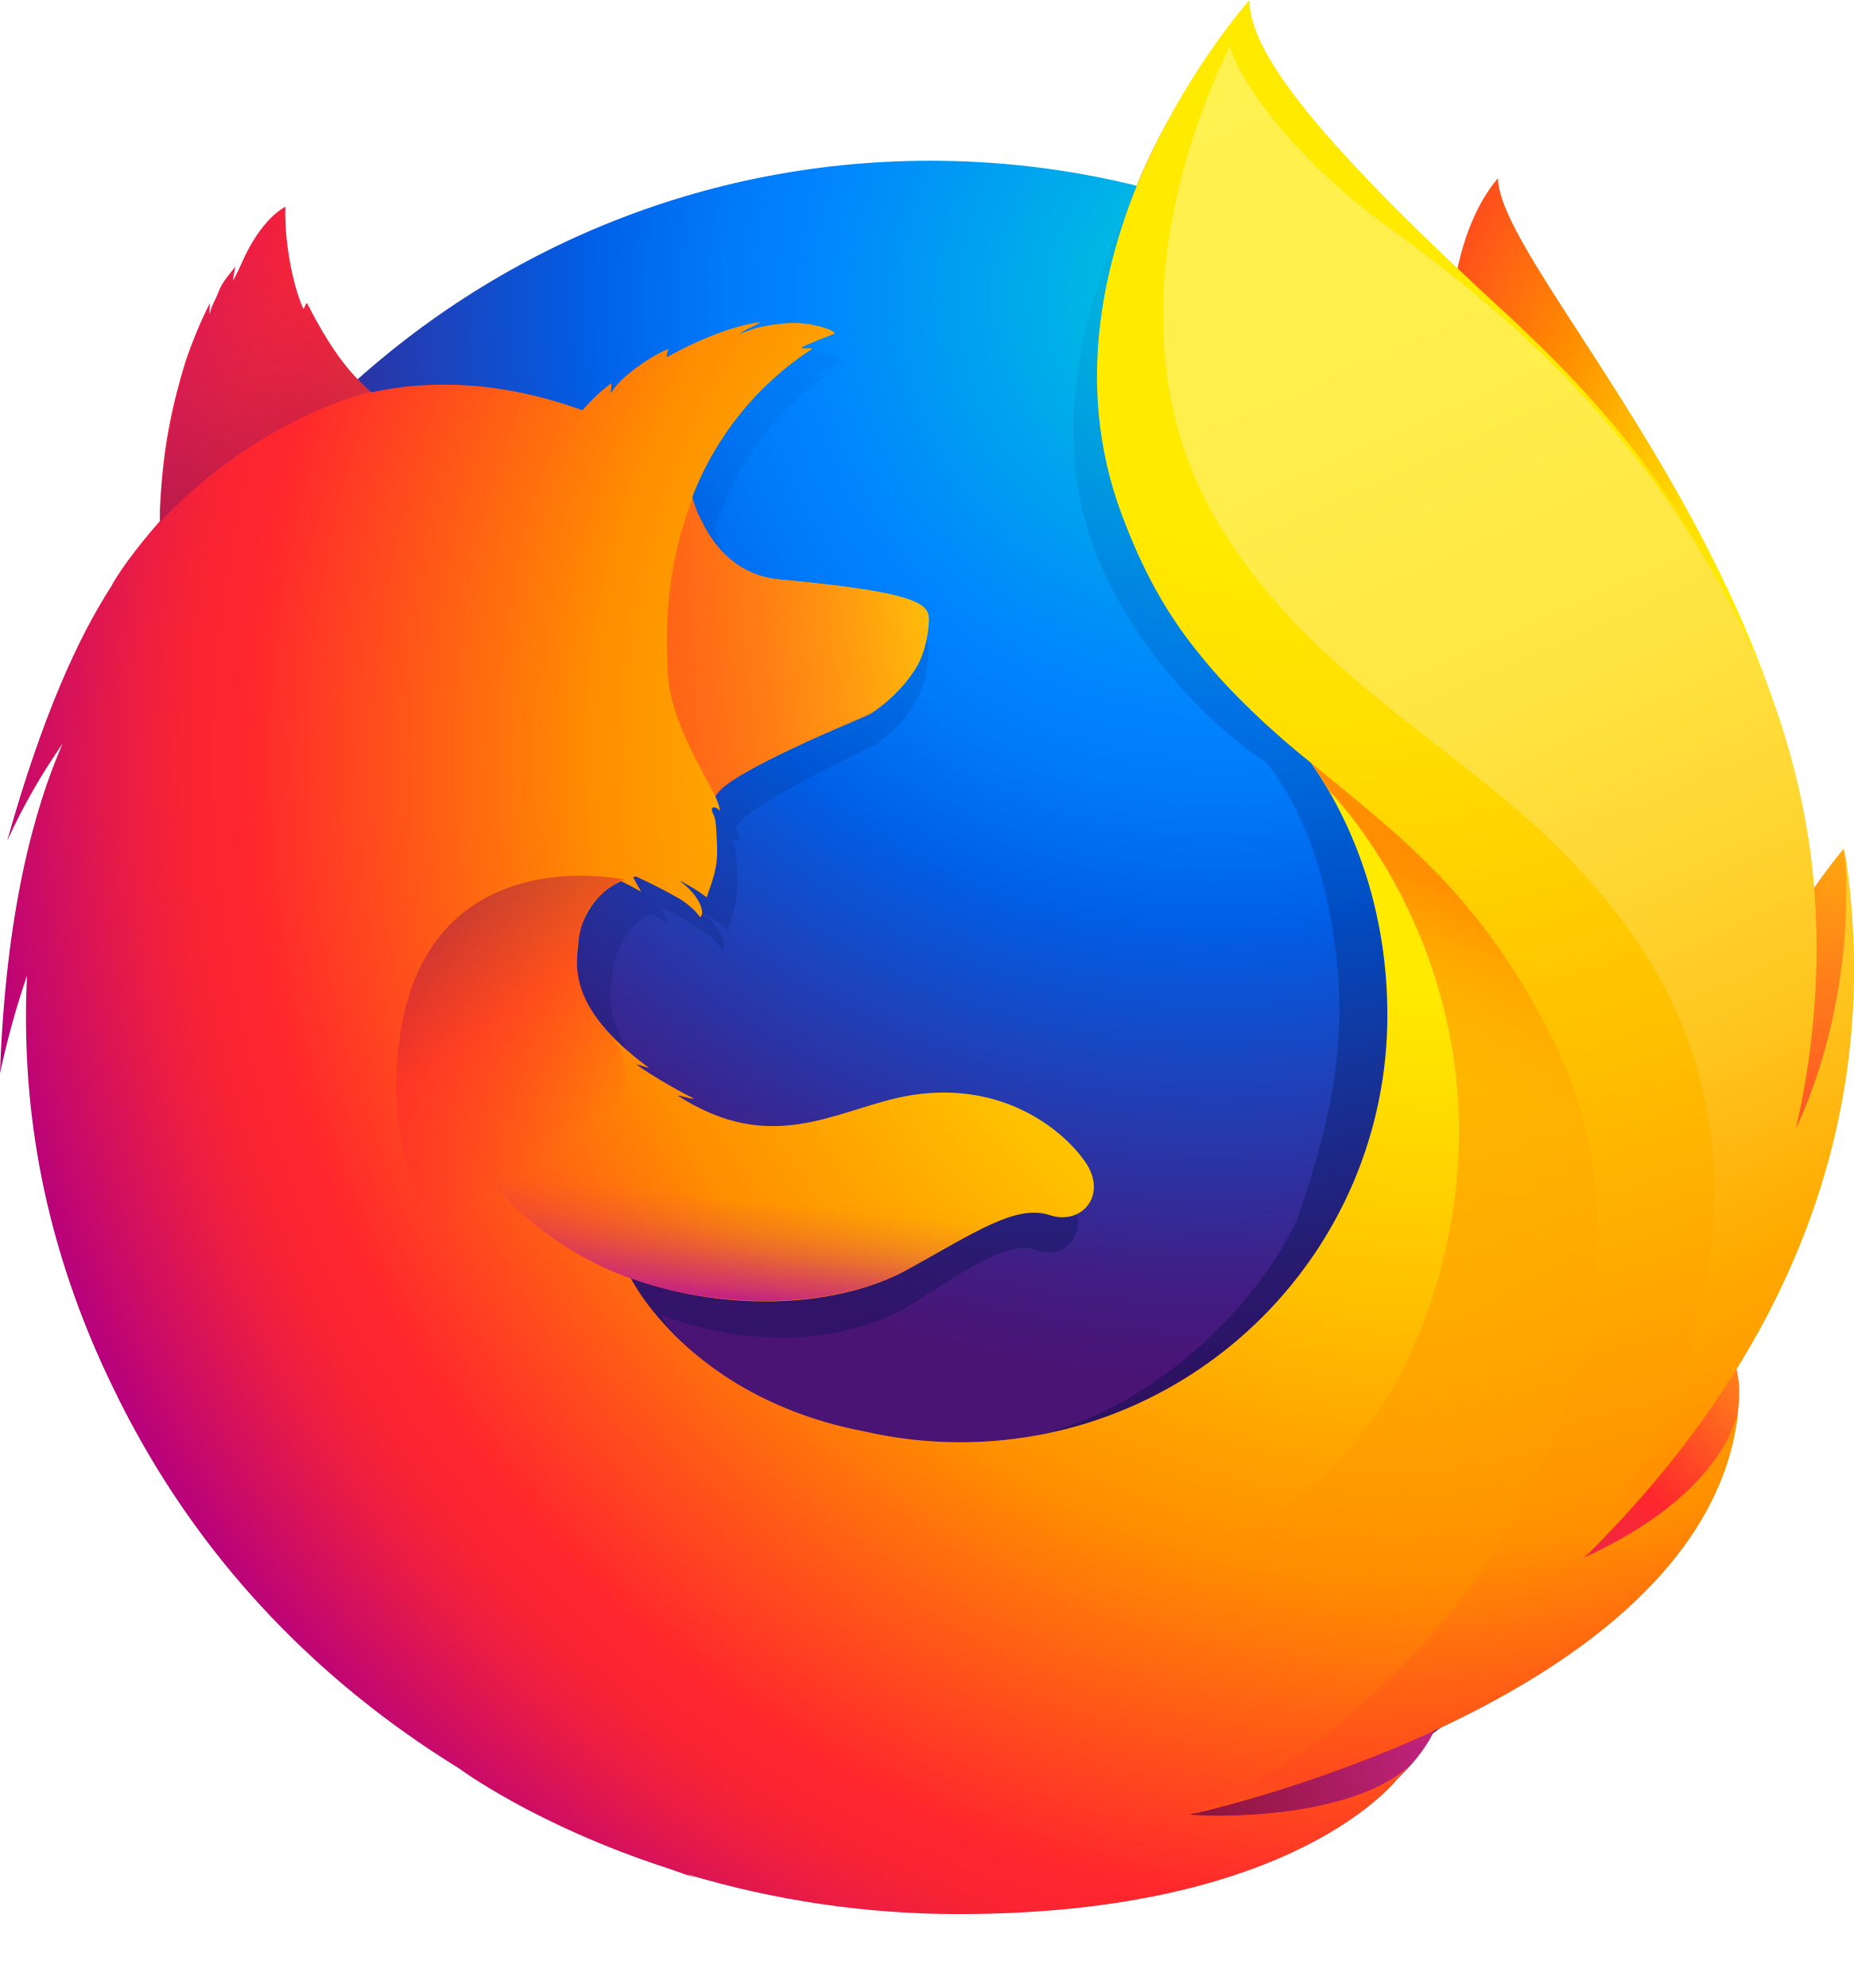
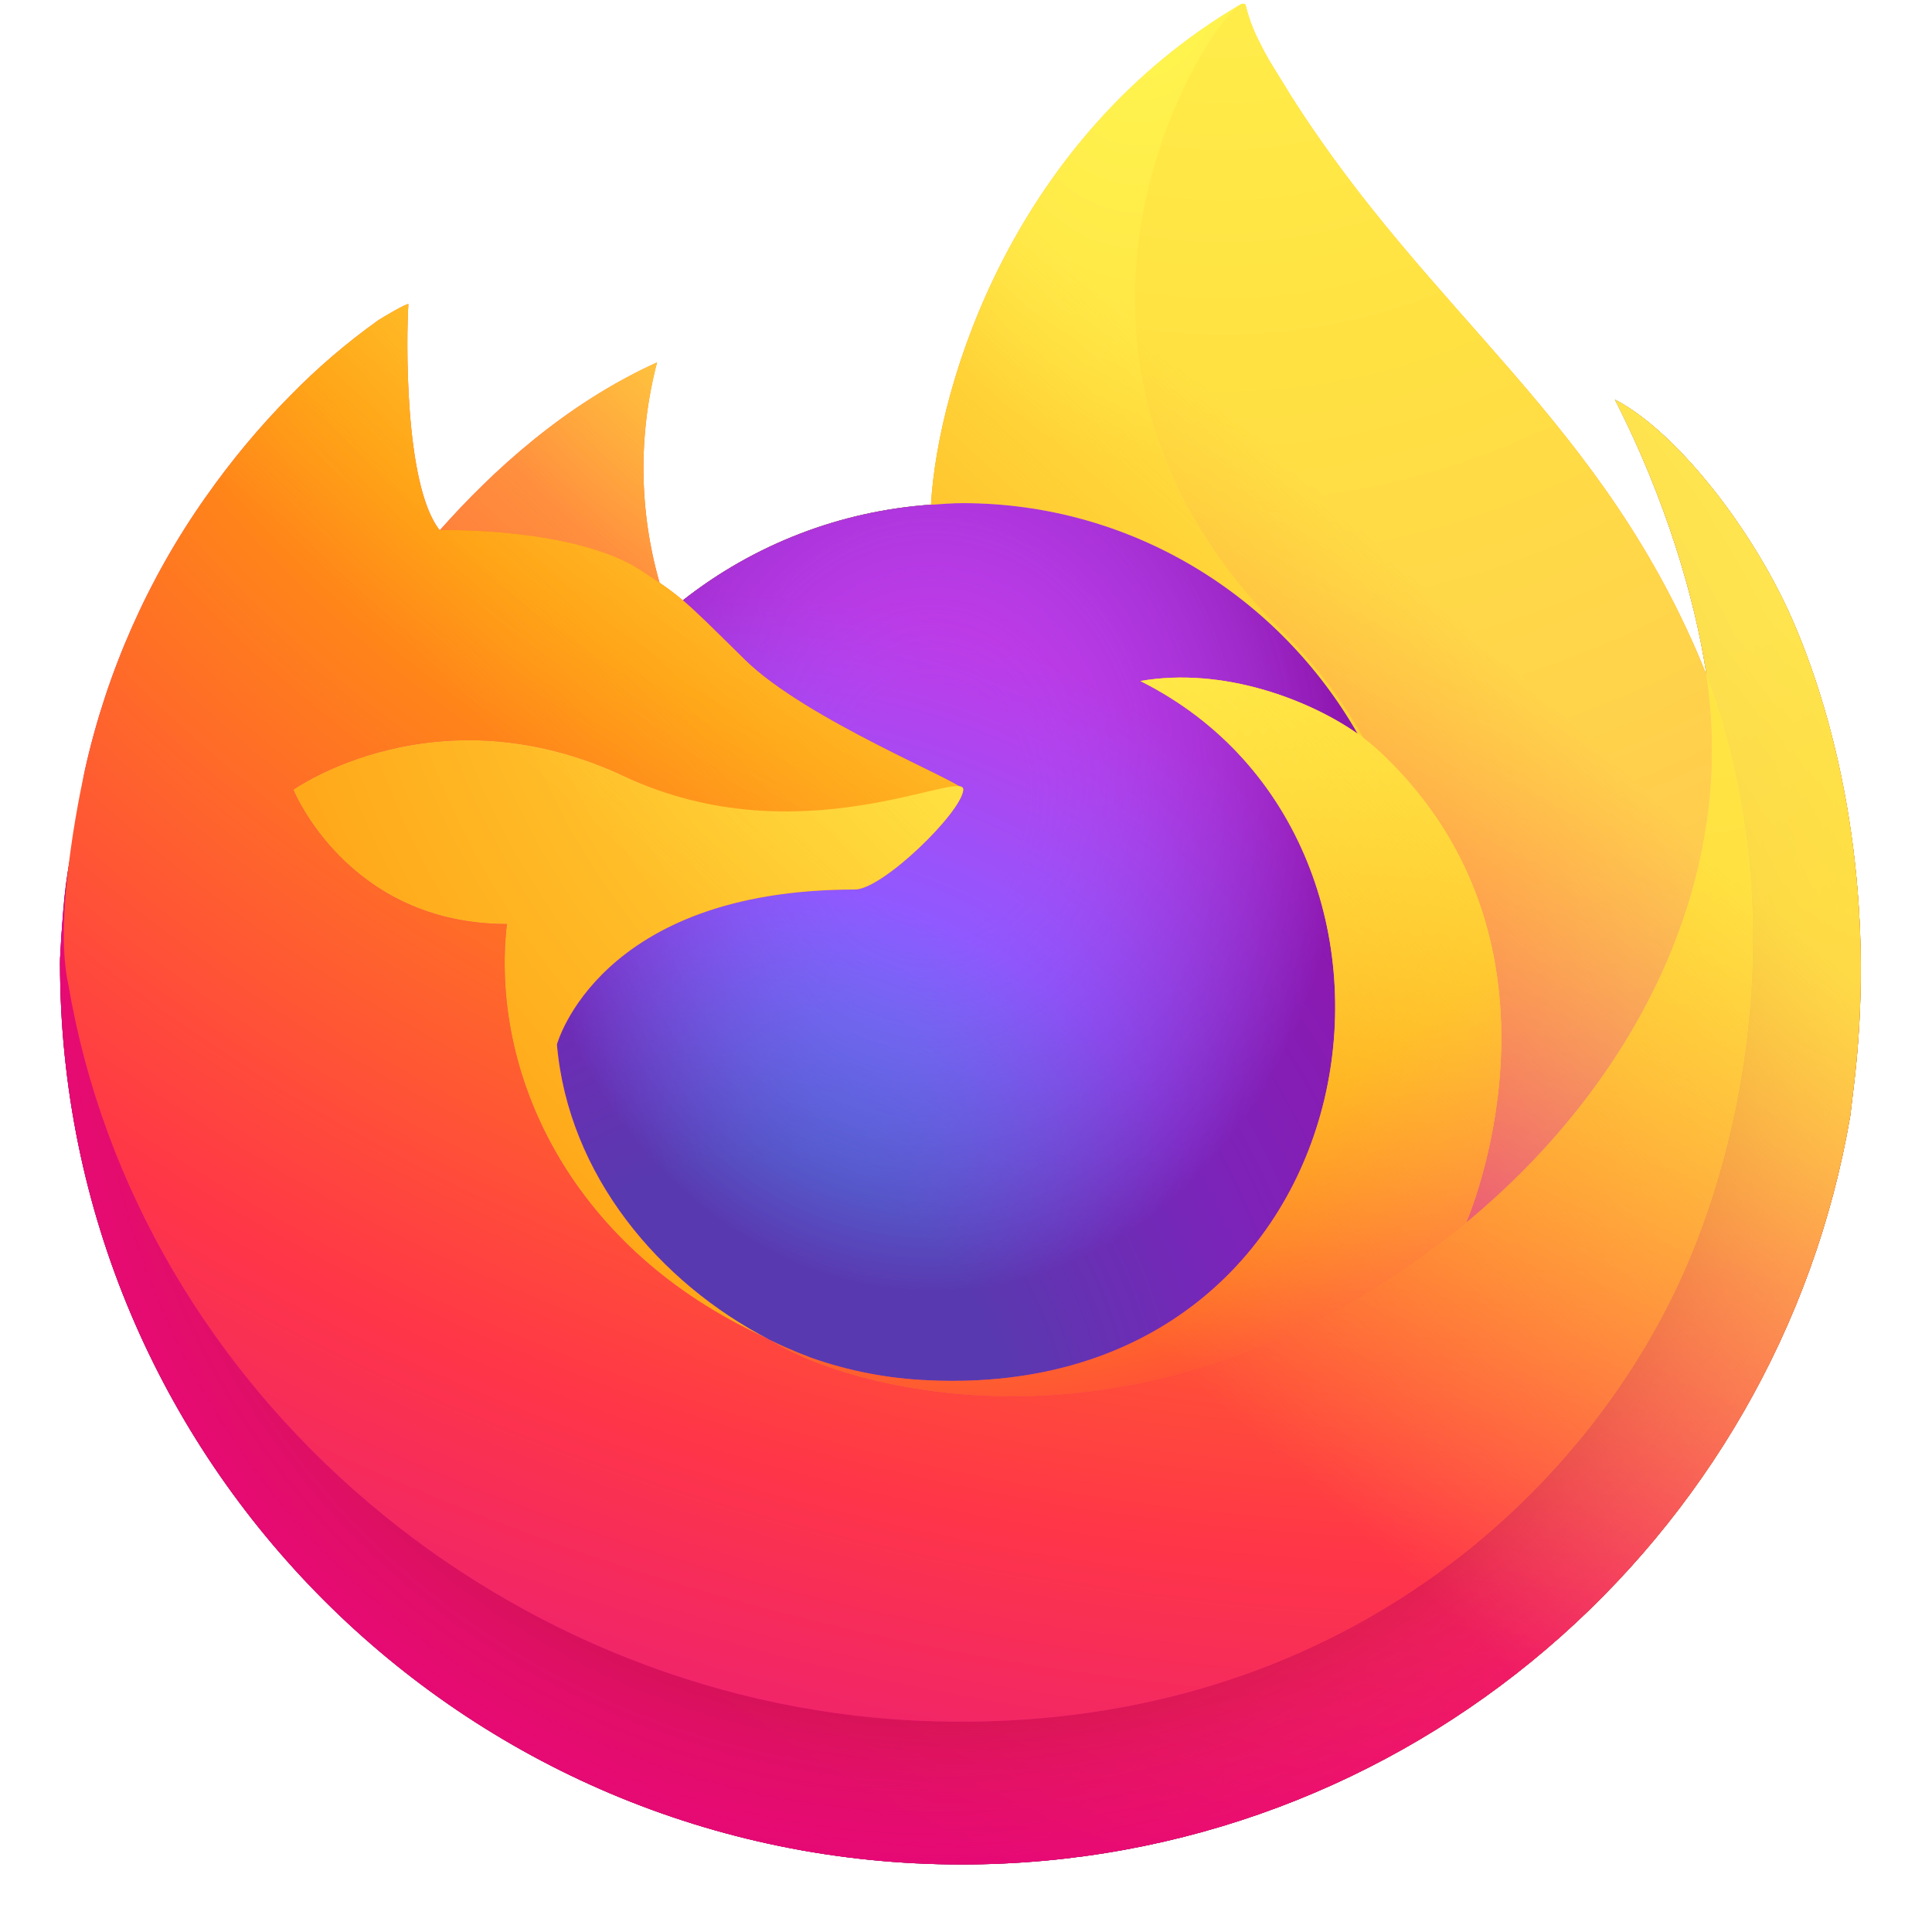
- <svg xmlns="http://www.w3.org/2000/svg" viewBox="0 0 953 1022">
-   <radialGradient id="a" cx="-14516" cy="-8331.1" r="450.88" fx="-14544" gradientTransform="matrix(.76 .03 -.05 1.12 11552 10071)" gradientUnits="userSpaceOnUse">
-     <stop offset=".1" stop-color="#ffea00" />
-     <stop offset=".17" stop-color="#ffde00" />
-     <stop offset=".28" stop-color="#ffbf00" />
-     <stop offset=".43" stop-color="#ff8e00" />
-     <stop offset=".77" stop-color="#ff272d" />
-     <stop offset=".87" stop-color="#e0255a" />
-     <stop offset=".95" stop-color="#cc2477" />
-     <stop offset="1" stop-color="#c42482" />
+ <svg xmlns="http://www.w3.org/2000/svg" xmlns:xlink="http://www.w3.org/1999/xlink" viewBox="0 0 51500 51500">
+   <radialGradient id="b" cx="87.4%" cy="-12.9%" r="128%" gradientTransform="matrix(.8 0 0 1 .18 .13)">
+     <stop offset=".13" stop-color="#ffbd4f" />
+     <stop offset=".28" stop-color="#ff980e" />
+     <stop offset=".47" stop-color="#ff3750" />
+     <stop offset=".78" stop-color="#eb0878" />
+     <stop offset=".86" stop-color="#e50080" />
  </radialGradient>
-   <radialGradient id="b" cx="-7564.7" cy="-7923.6" r="791.23" gradientTransform="matrix(1.23 0 0 1.23 9929.8 9899.4)" gradientUnits="userSpaceOnUse">
-     <stop offset="0" stop-color="#00ccda" />
-     <stop offset=".22" stop-color="#0083ff" />
-     <stop offset=".26" stop-color="#007af9" />
-     <stop offset=".33" stop-color="#0060e8" />
-     <stop offset=".33" stop-color="#005fe7" />
-     <stop offset=".44" stop-color="#2639ad" />
-     <stop offset=".52" stop-color="#401e84" />
-     <stop offset=".57" stop-color="#4a1475" />
+   <radialGradient id="d" cx="49%" cy="40%" r="128%" gradientTransform="matrix(.82 0 0 1 .09 0)">
+     <stop offset=".3" stop-color="#960e18" />
+     <stop offset=".35" stop-color="#b11927" stop-opacity=".74" />
+     <stop offset=".43" stop-color="#db293d" stop-opacity=".34" />
+     <stop offset=".5" stop-color="#f5334b" stop-opacity=".1" />
+     <stop offset=".53" stop-color="#ff3750" stop-opacity="0" />
  </radialGradient>
-   <linearGradient id="c" x1="540.67" x2="349.23" y1="729.19" y2="102.96" gradientUnits="userSpaceOnUse">
-     <stop offset="0" stop-color="#000f43" stop-opacity=".4" />
-     <stop offset=".48" stop-color="#001962" stop-opacity=".17" />
-     <stop offset="1" stop-color="#002079" stop-opacity="0" />
+   <radialGradient id="e" cx="48%" cy="-12%" r="140%">
+     <stop offset=".13" stop-color="#fff44f" />
+     <stop offset=".53" stop-color="#ff980e" />
+   </radialGradient>
+   <radialGradient id="f" cx="22.76%" cy="110.11%" r="100%">
+     <stop offset=".35" stop-color="#3a8ee6" />
+     <stop offset=".67" stop-color="#9059ff" />
+     <stop offset="1" stop-color="#c139e6" />
+   </radialGradient>
+   <radialGradient id="h" cx="52%" cy="33%" r="59%" gradientTransform="scale(.9 1)">
+     <stop offset=".21" stop-color="#9059ff" stop-opacity="0" />
+     <stop offset=".97" stop-color="#6e008b" stop-opacity=".6" />
+   </radialGradient>
+   <radialGradient id="i" cx="210%" cy="-100%" r="290%">
+     <stop offset=".1" stop-color="#ffe226" />
+     <stop offset=".79" stop-color="#ff7139" />
+   </radialGradient>
+   <radialGradient id="j" cx="84%" cy="-41%" r="180%">
+     <stop offset=".11" stop-color="#fff44f" />
+     <stop offset=".46" stop-color="#ff980e" />
+     <stop offset=".72" stop-color="#ff3647" />
+     <stop offset=".9" stop-color="#e31587" />
+   </radialGradient>
+   <radialGradient id="k" cx="16.1%" cy="-18.6%" r="348.8%" gradientTransform="matrix(.10453 .46743 -.99452 .04913 -.05 -.26)">
+     <stop offset="0" stop-color="#fff44f" />
+     <stop offset=".3" stop-color="#ff980e" />
+     <stop offset=".57" stop-color="#ff3647" />
+     <stop offset=".74" stop-color="#e31587" />
+   </radialGradient>
+   <radialGradient id="l" cx="18.9%" cy="-42.5%" r="238.4%">
+     <stop offset=".14" stop-color="#fff44f" />
+     <stop offset=".48" stop-color="#ff980e" />
+     <stop offset=".66" stop-color="#ff3647" />
+     <stop offset=".9" stop-color="#e31587" />
+   </radialGradient>
+   <radialGradient id="m" cx="159.3%" cy="-44.72%" r="313.1%">
+     <stop offset=".09" stop-color="#fff44f" />
+     <stop offset=".63" stop-color="#ff980e" />
+   </radialGradient>
+   <linearGradient id="a" x1="87.25%" x2="9.4%" y1="15.5%" y2="93.1%">
+     <stop offset=".05" stop-color="#fff44f" />
+     <stop offset=".37" stop-color="#ff980e" />
+     <stop offset=".53" stop-color="#ff3647" />
+     <stop offset=".7" stop-color="#e31587" />
  </linearGradient>
-   <radialGradient id="d" cx="-8295.9" cy="-6518.6" r="266.89" gradientTransform="matrix(1.22 .12 -.12 1.22 10304 9602)" gradientUnits="userSpaceOnUse">
-     <stop offset="0" stop-color="#ffea00" />
-     <stop offset=".5" stop-color="#ff272d" />
-     <stop offset="1" stop-color="#c42482" />
-   </radialGradient>
-   <radialGradient id="e" cx="-8320.1" cy="-6774.5" r="445.68" gradientTransform="matrix(1.22 .12 -.12 1.22 10304 9602)" gradientUnits="userSpaceOnUse">
-     <stop offset="0" stop-color="#ffe900" />
-     <stop offset=".16" stop-color="#ffaf0e" />
-     <stop offset=".32" stop-color="#ff7a1b" />
-     <stop offset=".47" stop-color="#ff4e26" />
-     <stop offset=".62" stop-color="#ff2c2e" />
-     <stop offset=".76" stop-color="#ff1434" />
-     <stop offset=".89" stop-color="#ff0538" />
-     <stop offset="1" stop-color="#ff0039" />
-   </radialGradient>
-   <radialGradient id="f" cx="-8257" cy="-6361.3" r="408.96" gradientTransform="matrix(1.22 .12 -.12 1.22 10304 9602)" gradientUnits="userSpaceOnUse">
-     <stop offset="0" stop-color="#ff272d" />
-     <stop offset=".5" stop-color="#c42482" />
-     <stop offset=".99" stop-color="#620700" />
-   </radialGradient>
-   <radialGradient id="g" cx="715.19" cy="394.04" r="782.18" fx="743.17" fy="380.21" gradientUnits="userSpaceOnUse">
-     <stop offset=".16" stop-color="#ffea00" />
-     <stop offset=".23" stop-color="#ffde00" />
-     <stop offset=".37" stop-color="#ffbf00" />
-     <stop offset=".54" stop-color="#ff8e00" />
-     <stop offset=".76" stop-color="#ff272d" />
-     <stop offset=".8" stop-color="#f92433" />
-     <stop offset=".84" stop-color="#e91c45" />
-     <stop offset=".89" stop-color="#cf0e62" />
-     <stop offset=".94" stop-color="#b5007f" />
-   </radialGradient>
-   <radialGradient id="h" cx="670.34" cy="31.29" r="891.45" gradientUnits="userSpaceOnUse">
-     <stop offset=".28" stop-color="#ffea00" />
-     <stop offset=".4" stop-color="#fd0" />
-     <stop offset=".63" stop-color="#ffba00" />
-     <stop offset=".86" stop-color="#ff9100" />
-     <stop offset=".93" stop-color="#ff6711" />
-     <stop offset=".99" stop-color="#ff4a1d" />
-   </radialGradient>
-   <linearGradient id="i" x1="150.45" x2="534.39" y1="375.21" y2="316.53" gradientUnits="userSpaceOnUse">
-     <stop offset="0" stop-color="#c42482" stop-opacity=".5" />
-     <stop offset=".47" stop-color="#ff272d" stop-opacity=".5" />
-     <stop offset=".49" stop-color="#ff2c2c" stop-opacity=".5" />
-     <stop offset=".68" stop-color="#ff7a1a" stop-opacity=".72" />
-     <stop offset=".83" stop-color="#ffb20d" stop-opacity=".87" />
-     <stop offset=".94" stop-color="#ffd605" stop-opacity=".96" />
-     <stop offset="1" stop-color="#ffe302" />
+   <linearGradient id="n" x1="80%" x2="18%" y1="14%" y2="84%">
+     <stop offset=".17" stop-color="#fff44f" stop-opacity=".8" />
+     <stop offset=".6" stop-color="#fff44f" stop-opacity="0" />
  </linearGradient>
-   <linearGradient id="j" x1="142.58" x2="102.54" y1="265.27" y2="121.32" gradientUnits="userSpaceOnUse">
-     <stop offset="0" stop-color="#891551" stop-opacity=".6" />
-     <stop offset="1" stop-color="#c42482" stop-opacity="0" />
-   </linearGradient>
-   <linearGradient id="k" x1="220.55" x2="303.03" y1="465.39" y2="580.61" gradientUnits="userSpaceOnUse">
-     <stop offset=".01" stop-color="#891551" stop-opacity=".5" />
-     <stop offset=".48" stop-color="#ff272d" stop-opacity=".5" />
-     <stop offset="1" stop-color="#ff272d" stop-opacity="0" />
-   </linearGradient>
-   <linearGradient id="l" x1="378.25" x2="385.79" y1="667.12" y2="593.1" gradientUnits="userSpaceOnUse">
-     <stop offset="0" stop-color="#c42482" />
-     <stop offset=".08" stop-color="#c42482" stop-opacity=".8" />
-     <stop offset=".21" stop-color="#c42482" stop-opacity=".57" />
-     <stop offset=".33" stop-color="#c42482" stop-opacity=".36" />
-     <stop offset=".45" stop-color="#c42482" stop-opacity=".2" />
-     <stop offset=".56" stop-color="#c42482" stop-opacity=".1" />
-     <stop offset=".67" stop-color="#c42482" stop-opacity=".02" />
-     <stop offset=".77" stop-color="#c42482" stop-opacity="0" />
-   </linearGradient>
-   <linearGradient id="m" x1="620.53" x2="926.19" y1="36.12" y2="719.61" gradientUnits="userSpaceOnUse">
-     <stop offset="0" stop-color="#fff14f" />
-     <stop offset=".27" stop-color="#ffee4c" />
-     <stop offset=".45" stop-color="#ffe643" />
-     <stop offset=".61" stop-color="#ffd834" />
-     <stop offset=".76" stop-color="#ffc41e" />
-     <stop offset=".89" stop-color="#ffab02" />
-     <stop offset=".9" stop-color="#ffa900" />
-     <stop offset=".95" stop-color="#ffa000" />
-     <stop offset="1" stop-color="#ff9100" />
-   </linearGradient>
-   <linearGradient id="n" x1="680.88" x2="536.1" y1="429.21" y2="817.96" gradientUnits="userSpaceOnUse">
-     <stop offset="0" stop-color="#ff8e00" />
-     <stop offset=".04" stop-color="#ff8e00" stop-opacity=".86" />
-     <stop offset=".08" stop-color="#ff8e00" stop-opacity=".73" />
-     <stop offset=".13" stop-color="#ff8e00" stop-opacity=".63" />
-     <stop offset=".18" stop-color="#ff8e00" stop-opacity=".56" />
-     <stop offset=".23" stop-color="#ff8e00" stop-opacity=".5" />
-     <stop offset=".28" stop-color="#ff8e00" stop-opacity=".5" />
-     <stop offset=".39" stop-color="#ff8e00" stop-opacity=".48" />
-     <stop offset=".52" stop-color="#ff8e00" stop-opacity=".42" />
-     <stop offset=".68" stop-color="#ff8e00" stop-opacity=".3" />
-     <stop offset=".84" stop-color="#ff8e00" stop-opacity=".17" />
-     <stop offset="1" stop-color="#ff8e00" stop-opacity="0" />
-   </linearGradient>
-   <path fill="url(#a)" d="M770.28 91.56c-23.95 27.88-35.1 90.64-10.82 154.26s61.5 49.8 84.7 114.67c30.62 85.6 16.37 200.6 16.37 200.6s36.8 106.6 62.47-6.63c56.8-212.7-152.72-410.5-152.72-462.9z" />
-   <path fill="url(#b)" d="M478.07 974.64c245.24 0 443.9-199.74 443.9-446s-198.66-446-443.66-446S34.65 282.32 34.65 528.6c-.47 246.53 198.42 446.03 443.42 446.03z" />
-   <path fill="url(#c)" d="M810.67 803.64a246.89 246.89 0 0 1-30.12 18.18 704 704 0 0 0 38.3-63c9.46-10.47 18.13-20.65 25.2-31.65 3.44-5.4 7.3-12.08 11.42-19.82 24.92-44.9 52.4-117.56 53.18-192.2v-5.66a257.6 257.6 0 0 0-5.71-55.75l.56 4.3-.64-3.3c.37 2 .66 4 1 6 5.1 43.22 1.47 85.37-16.68 116.45l-.87 1.32c9.4-47.23 12.56-99.4 2.1-151.6 0 0-4.2-25.38-35.38-102.44-18-44.35-49.83-80.72-78-107.2-24.7-30.55-47.1-51-59.47-64.06-25.82-27.2-36.64-47.57-41.1-60.87-3.85-1.93-53.14-49.8-57.05-51.63-21.5 33.35-89.16 137.67-57 235.15 14.58 44.17 51.47 90 90.07 115.74 1.7 1.94 23 25 33.1 77.16 10.45 53.85 5 95.86-16.54 158-25.3 54.5-90.07 108.4-150.72 113.9-129.67 11.78-177.15-65.1-177.15-65.1 46.34 18.52 97.57 14.65 128.72-4.56 31.4-19.43 50.4-33.83 65.8-28.15C548.86 648.43 561 632 550.1 615a78.5 78.5 0 0 0-79.4-34.57c-31.43 5.1-60.23 30-101.4 5.9a85.53 85.53 0 0 1-7.73-5.06c-2.7-1.8 8.83 2.72 6.13.7-8-4.35-22.2-13.84-25.88-17.22-.6-.56 6.22 2.18 5.6 1.62-38.5-31.7-33.7-53.13-32.5-66.57 1-10.75 8-24.52 19.75-30.1 5.7 3.1 9.24 5.48 9.24 5.48l-3.74-7.58c.46-.2.9-.15 1.36-.34 4.66 2.25 15 8.1 20.4 11.67 7.07 5 9.33 9.44 9.33 9.44s1.86-1 .48-5.37c-.5-1.78-2.65-7.45-9.65-13.17h.44a81.2 81.2 0 0 1 11.87 8.24c2-7.18 5.53-14.68 4.75-28.1-.48-9.43-.26-11.87-1.92-15.5-1.5-3.13.83-4.35 3.42-1.1a32.83 32.83 0 0 0-2.21-7.4v-.24c3.23-11.24 68.25-40.46 73-43.88a67.36 67.36 0 0 0 19.13-20.8c3.62-5.76 6.34-13.85 7-26.1.36-8.84-3.76-14.73-69.5-21.62-18-1.77-28.53-14.8-34.53-26.82-1.1-2.6-2.2-4.94-3.33-7.28a58 58 0 0 1-2.56-8.43c10.75-30.87 28.8-57 55.37-76.7 1.45-1.32-5.78.34-4.34-1 1.7-1.54 12.7-6 14.8-7 2.54-1.2-10.88-6.9-22.73-5.5-12.07 1.36-14.63 2.8-21.07 5.53 2.67-2.66 11.17-6.15 9.18-6.13-13 2-29.18 9.56-43 18.12a10.73 10.73 0 0 1 .83-4.35c-6.44 2.73-22.26 13.8-26.87 23.14a44.33 44.33 0 0 0 .27-5.4 84.48 84.48 0 0 0-13.19 13.82l-.24.22c-37.36-15-70.23-16-98.05-9.28-6.1-6.1-9.06-1.64-22.9-32.07-.94-1.83.72 1.8 0 0-2.28-5.9 1.4 7.87 0 0-23.28 18.37-53.92 39.2-68.63 53.9-.18.6 17.16-4.9 0 0-6 1.72-5.6 5.28-6.5 37.5-.22 2.44 0 5.18-.22 7.38-11.75 15-19.75 27.64-22.78 34.2-15.2 26.18-31.93 67-48.15 131.55a334.36 334.36 0 0 1 25.79-50.32c-13.5 34.27-26.53 88.08-29.13 170.94a483.61 483.61 0 0 1 12.53-50.66 473 473 0 0 0 34.73 201.07c9.33 22.82 24.76 57.46 51 95.4C226.9 902 343.3 956 472.2 956c134.58 0 255.43-58.87 338.46-152.36z" />
-   <path fill="url(#d)" d="M711.1 866.7c162.87-18.86 235-186.7 142.38-190C769.85 674 634 875.6 711.1 866.7z" />
-   <path fill="url(#e)" d="M865.2 642.42C977.26 577.2 948 436.34 948 436.34s-43.25 50.24-72.62 130.32C846.4 646 797.84 681.8 865.2 642.42z" />
-   <path fill="url(#f)" d="M509.47 950.06C665.7 999.9 800 876.84 717.2 835.74 642 798.68 435.3 926.5 509.46 950.06z" />
-   <path fill="url(#g)" d="M876.85 702.23c3.8-5.36 8.94-22.53 13.48-30.2 27.58-44.52 27.78-80 27.78-80.84 16.66-83.22 15.15-117.2 4.9-180-8.25-50.6-44.32-123.1-75.57-158-32.2-36-9.5-24.25-40.7-50.52-27.33-30.3-53.82-60.3-68.25-72.36C634.22 43.1 636.57 24.58 638.6 21.4l-1.47 1.64C635.87 18.14 635 14 635 14s-57 57-69 152c-7.83 62 15.38 126.68 49 168a381.37 381.37 0 0 0 59 58c25.4 36.48 39.38 81.5 39.38 129.9 0 121.24-98.34 219.53-219.65 219.53a220.45 220.45 0 0 1-49.13-5.52c-57.24-10.92-90.3-39.8-106.78-59.4-9.45-11.23-13.46-19.42-13.46-19.42 51.28 18.37 108 14.53 142.47-4.52 34.75-19.26 55.77-33.55 72.84-27.92 16.82 5.6 30.2-10.67 18.2-27.54-11.77-16.85-42.4-41-87.88-34.3-34.8 5.07-66.66 29.76-112.24 5.84a96.31 96.31 0 0 1-8.55-5c-3-1.77 9.77 2.7 6.8.68-8.87-4.32-24.57-13.73-28.64-17.07-.68-.56 6.88 2.16 6.2 1.6-42.62-31.45-37.3-52.7-36-66 1.07-10.66 8.8-24.32 21.86-29.86a152.3 152.3 0 0 1 10.23 5.43l-4.14-7.5c.5-.2 1-.15 1.5-.34a268 268 0 0 1 22.6 11.57c7.83 4.95 10.32 9.36 10.32 9.36s2.06-1 .54-5.33c-.56-1.77-2.93-7.4-10.68-13.07h.48a90.85 90.85 0 0 1 13.13 8.17c2.2-7.12 6.12-14.56 5.25-27.86-.53-9.35-.28-11.78-2.12-15.4-1.65-3.1.92-4.3 3.78-1.1a30 30 0 0 0-2.44-7.34v-.24c3.57-11.14 75.53-40.12 80.77-43.5a70.31 70.31 0 0 0 21.17-20.63c4-5.72 7-13.73 7.75-25.9.25-5.48-1.44-9.82-20.5-14-11.44-2.5-29.14-4.9-56.43-7.47-19.9-1.76-31.58-14.68-38.2-26.6-1.2-2.57-2.45-4.9-3.68-7.22a53.11 53.11 0 0 1-2.83-8.36 158.47 158.47 0 0 1 61.28-76.06c1.6-1.3-6.4.33-4.8-1 1.87-1.52 14.06-5.93 16.37-6.92 2.8-1.2-12-6.84-25.16-5.47-13.36 1.35-16.2 2.78-23.32 5.5 3-2.64 12.37-6.1 10.16-6.08-14.4 2-32.3 9.48-47.6 18a9.68 9.68 0 0 1 .92-4.31c-7.13 2.7-24.64 13.67-29.73 23a39.49 39.49 0 0 0 .29-5.35 88.68 88.68 0 0 0-14.6 13.7l-.27.22c-41.3-14.9-77.68-15.9-108.43-9.2-6.74-6.06-17.57-15.23-32.9-45.4-1-1.82-1.6 3.75-2.4 2-6-13.8-9.55-36.44-9-52 0 0-12.32 5.6-22.5 29.06a152.9 152.9 0 0 1-4.32 8.87c-.56.68 1.27-7.7 1-7.24-1.77 3-6.36 7.2-8.37 12.62-1.38 4-3.32 6.27-4.56 11.3l-.3.46c-.1-1.48.37-6.08 0-5.14A236.1 236.1 0 0 0 95.34 186c-5.5 18-11.88 42.6-12.9 74.57-.24 2.42 0 5.14-.25 7.32-13 14.83-21.86 27.4-25.2 33.9-16.8 26-35.33 66.44-53.3 130.46a319.14 319.14 0 0 1 28.54-50C17.32 416.25 2.9 469.62 0 551.8a438.52 438.52 0 0 1 13.87-50.24C11.3 556.36 17.68 624.3 52.32 701c20.57 45 67.92 136.6 183.62 208.05 0 0 39.36 29.3 107 51.26l15.23 5.33a93.43 93.43 0 0 1-4.7-2.05A484.88 484.88 0 0 0 492.27 984c175.18.15 226.85-70.2 226.85-70.2l-.5.38q3.7-3.5 7.14-7.26C698.1 933 635 934.76 611.45 932.87c40.22-11.8 66.7-21.8 118.17-41.52q9-3.36 18.48-7.64l5.8-2.68a349.21 349.21 0 0 0 70.26-44c51.7-41.3 62.95-81.56 68.83-108.1-.82 2.54-3.37 8.47-5.17 12.32-13.3 28.48-42.84 46-74.9 60.95a689 689 0 0 0 42.38-62.44c10.48-10.37 13.7-26.6 21.56-37.53z" />
-   <path fill="url(#h)" d="M813.92 801c21.08-23.24 40-49.82 54.35-80 36.9-77.58 94-206.58 49-341.3C881.77 273.22 833 215 771.1 158.12 670.56 65.76 642.48 24.52 642.48 0c0 0-116.1 129.4-65.74 264.38s153.46 130 221.68 270.87c80.27 165.74-64.95 346.6-185 397.24 7.35-1.63 267-60.38 280.6-208.88-.35 2.73-6.2 43.8-80.1 77.4z" />
-   <path fill="url(#i)" d="M477.6 319.37c.4-8.77-4.16-14.66-76.68-21.46-29.84-2.76-41.26-30.33-44.75-41.94-10.6 27.56-15 56.5-12.64 91.48 1.6 22.92 17 47.52 24.37 62 0 0 1.64-2.13 2.4-2.9 13.86-14.43 71.94-36.42 77.4-39.54 6.02-3.84 28.9-20.56 29.92-47.63z" />
-   <path fill="url(#j)" d="M158.3 156.47c-1-1.82-1.6 3.75-2.4 2-6-13.8-9.58-36.2-8.72-52 0 0-12.32 5.6-22.5 29.06-1.9 4.2-3.1 6.54-4.32 8.86-.56.68 1.27-7.7 1-7.24-1.77 3-6.36 7.2-8.35 12.38-1.65 4.24-3.35 6.52-4.6 11.77-.4 1.43.4-6.32.05-5.38C84.72 201.68 80.2 271 82.7 268c50.48-53.86 108.3-66.64 108.3-66.64-6.15-4.53-19.53-17.63-32.7-44.9z" />
-   <path fill="url(#k)" d="M349.84 720.1c-69.72-29.77-149-71.75-146-167.14C207.92 427.35 321 452.18 321 452.18c-4.27 1-15.68 9.16-19.72 17.82-4.27 10.83-12.07 35.28 11.55 60.9 37.1 40.2-76.2 95.36 98.66 199.57 4.4 2.4-41-1.43-61.64-10.36z" />
-   <path fill="url(#l)" d="M325.07 657.5c49.44 17.2 107 14.2 141.52-4.86 23.1-12.85 52.7-33.43 70.92-28.35-15.78-6.24-27.73-9.15-42.1-9.86-2.45 0-5.38-.05-8-.32a136.23 136.23 0 0 0-15.76.86c-8.9.82-18.77 6.43-27.74 5.53-.48 0 8.7-3.77 8-3.6-4.75 1-9.92 1.2-15.37 1.88-3.47.4-6.45.82-9.9 1-103 8.73-190-55.8-190-55.8-7.4 25 33.17 74.3 88.52 93.57z" />
-   <path fill="url(#m)" d="M813.74 801.65c104.16-102.27 156.86-226.58 134.58-366 0 0 8.9 71.5-24.85 144.63 16.2-71.4 18.1-160.1-25-252C841 205.64 746.45 141.1 710.35 114.2c-54.7-40.8-77.35-82.32-77.78-90.9-16.34 33.48-65.77 148.2-5.3 247 56.64 92.56 145.86 120 208.33 204.95 115.08 156.42-21.85 326.4-21.85 326.4z" />
-   <path fill="url(#n)" d="M798.8 535.55C762.4 460.35 717 427.55 674 392c5 7 6.23 9.47 9 14 37.83 40.32 93.6 138.66 53.1 262.1C659.88 900.48 355 791.06 323 760.32c12.93 134.5 238 198.84 384.6 111.63C791 793 858.47 658.8 798.8 535.55z" />
+   <path id="c" d="M47870 16735c-1044-2512-3160-5224-4820-6082 1352 2650 2134 5310 2433 7294 0-6 2 5 4 22l4 26c2268 6147 1032 12398-748 16218-2754 5910-9420 11967-19857 11670-11276-318-21210-8683-23064-19643-338-1728 0-2605 170-4008-207 1080-286 1394-390 3315l-2 123c0 13270 10760 24030 24032 24030 11887 0 21756-8630 23690-19963l110-927c477-4120-53-8453-1560-12075z" />
+   <path id="g" d="M25677 21050c-40 598-2150 2660-2890 2660-6834 0-7943 4133-7943 4133 303 3480 2726 6348 5660 7865 134 70 270 130 405 193a13277 13277 0 00706 289 10674 10674 0 003127 603c11978 562 14300-14320 5655-18640 2213-385 4510 505 5794 1407-2100-3672-6025-6150-10530-6150-285 0-564 24-844 43a12025 12025 0 00-6614 2549c366 310 780 724 1650 1583 1630 1606 5813 3270 5822 3465z" />
+   <path fill="url(#a)" d="M47870 16735c-1044-2512-3160-5224-4820-6082 1352 2650 2134 5310 2433 7294l5 40c-2718-6773-7325-9505-11088-15452l-566-920a7372 7372 0 01-265-497 4370 4370 0 01-359-950 63 63 0 00-55-65 82 82 0 00-45 0l-12 7-17 10 10-14c-6037 3536-8085 10076-8274 13350a12025 12025 0 00-6614 2548 7136 7136 0 00-622-470 11134 11134 0 01-68-5873c-2468 1124-4390 2900-5785 4470h-10c-953-1206-886-5187-832-6018-10-52-710 363-802 425a17507 17507 0 00-2349 2012 21048 21048 0 00-2244 2692l-1 3v-3a20284 20284 0 00-3225 7280l-32 160a39700 39700 0 00-237 1500l-5 52a22907 22907 0 00-390 3316l-1 120c0 13270 10760 24030 24032 24030 11887 0 21756-8630 23690-19963l110-927c477-4120-53-8453-1560-12075zM20170 35545c113 53 220 112 334 164l16 10a12620 12620 0 01-350-174zm5506-14493zm19813-3060l-3-23 4 26z" />
+   <use fill="url(#b)" xlink:href="#c" />
+   <use fill="url(#d)" xlink:href="#c" />
+   <path fill="url(#e)" d="M36192 19560l150 110a13070 13070 0 00-2231-2911C26640 9290 32150 563 33080 120l10-13c-6037 3535-8085 10076-8273 13348 280-20 560-43 844-43 4505 0 8430 2477 10530 6150z" />
+   <use fill="url(#f)" xlink:href="#g" />
+   <use fill="url(#h)" xlink:href="#g" />
+   <path fill="url(#i)" d="M17083 15204a24404 24404 0 01498 330 11134 11134 0 01-67-5874c-2470 1125-4390 2900-5785 4470 115-3 3600-66 5354 1074z" />
+   <path fill="url(#j)" d="M1822 26240c1855 10960 11788 19325 23063 19644 10437 296 17104-5762 19858-11670 1780-3820 3016-10070 748-16218v-2l-4-24c-2-17-4-28-4-22l5 40c853 5566-1980 10958-6405 14604l-13 30c-8625 7023-16878 4237-18550 3097a14410 14410 0 01-350-174c-5028-2403-7105-6984-6660-10913-4245 0-5693-3580-5693-3580s3812-2718 8836-355c4653 2190 9023 355 9023 354-10-195-4192-1860-5822-3465-872-860-1285-1272-1652-1583a7136 7136 0 00-622-470 28293 28293 0 00-498-330c-1753-1140-5240-1076-5355-1073h-10c-953-1207-886-5188-832-6020-10-50-710 363-802 426a17507 17507 0 00-2349 2012 21048 21048 0 00-2244 2692l-1 3v-3a20284 20284 0 00-3225 7280c-10 52-865 3784-444 5720z" />
+   <path fill="url(#k)" d="M34110 16760a13070 13070 0 012231 2910l360 296c5450 5020 2594 12120 2380 12626 4426-3646 7258-9038 6405-14604-2716-6774-7323-9506-11086-15453l-566-920a7372 7372 0 01-265-497 4370 4370 0 01-359-950 63 63 0 00-55-65 82 82 0 00-45 0l-12 7-17 10c-930 443-6440 9170 1030 16640z" />
+   <path fill="url(#l)" d="M36702 19965a4743 4743 0 00-360-295l-150-110c-1283-900-3580-1792-5794-1407 8644 4322 6323 19203-5655 18640a10674 10674 0 01-3127-603 13451 13451 0 01-706-289 9064 9064 0 01-405-193l16 10c1670 1140 9924 3925 18550-3097l13-30c213-506 3068-7606-2380-12626z" />
+   <path fill="url(#m)" d="M14844 27844s1110-4133 7943-4133c740 0 2850-2062 2890-2660s-4370 1836-9023-354c-5024-2363-8836 354-8836 354s1448 3580 5693 3580c-445 3930 1632 8510 6660 10913 113 53 218 112 334 164-2935-1517-5358-4384-5660-7865z" />
+   <path fill="url(#n)" d="M47870 16735c-1044-2512-3160-5224-4820-6082 1352 2650 2134 5310 2433 7294l5 40c-2718-6773-7325-9505-11088-15452l-566-920a7372 7372 0 01-265-497 4370 4370 0 01-359-950 63 63 0 00-55-65 82 82 0 00-45 0l-12 7-17 10 10-14c-6037 3536-8085 10076-8274 13350 280-20 560-43 845-43 4505 0 8430 2477 10530 6148-1284-900-3580-1792-5795-1407 8644 4322 6323 19203-5655 18640a10674 10674 0 01-3127-603 13451 13451 0 01-706-289 9064 9064 0 01-405-193l17 10a14410 14410 0 01-350-174c112 53 218 112 333 164-2935-1517-5358-4384-5660-7865 0 0 1108-4133 7942-4133 740 0 2850-2062 2890-2660-10-195-4190-1860-5822-3465-870-860-1285-1272-1650-1583a7136 7136 0 00-623-470 11134 11134 0 01-67-5873c-2470 1124-4390 2900-5785 4470h-10c-953-1207-886-5187-832-6020-10-50-710 363-802 426a17507 17507 0 00-2349 2012 21048 21048 0 00-2243 2692l-1 3v-3a20284 20284 0 00-3225 7280l-32 160a39787 39787 0 00-277 1515c-2 18 2-17 0 0a27956 27956 0 00-355 3353l-3 122c0 13270 10760 24030 24032 24030 11887 0 21756-8630 23690-19963l110-927c477-4120-53-8453-1560-12075zm-2384 1234l4 26v-2l-4-24z" />
</svg>
